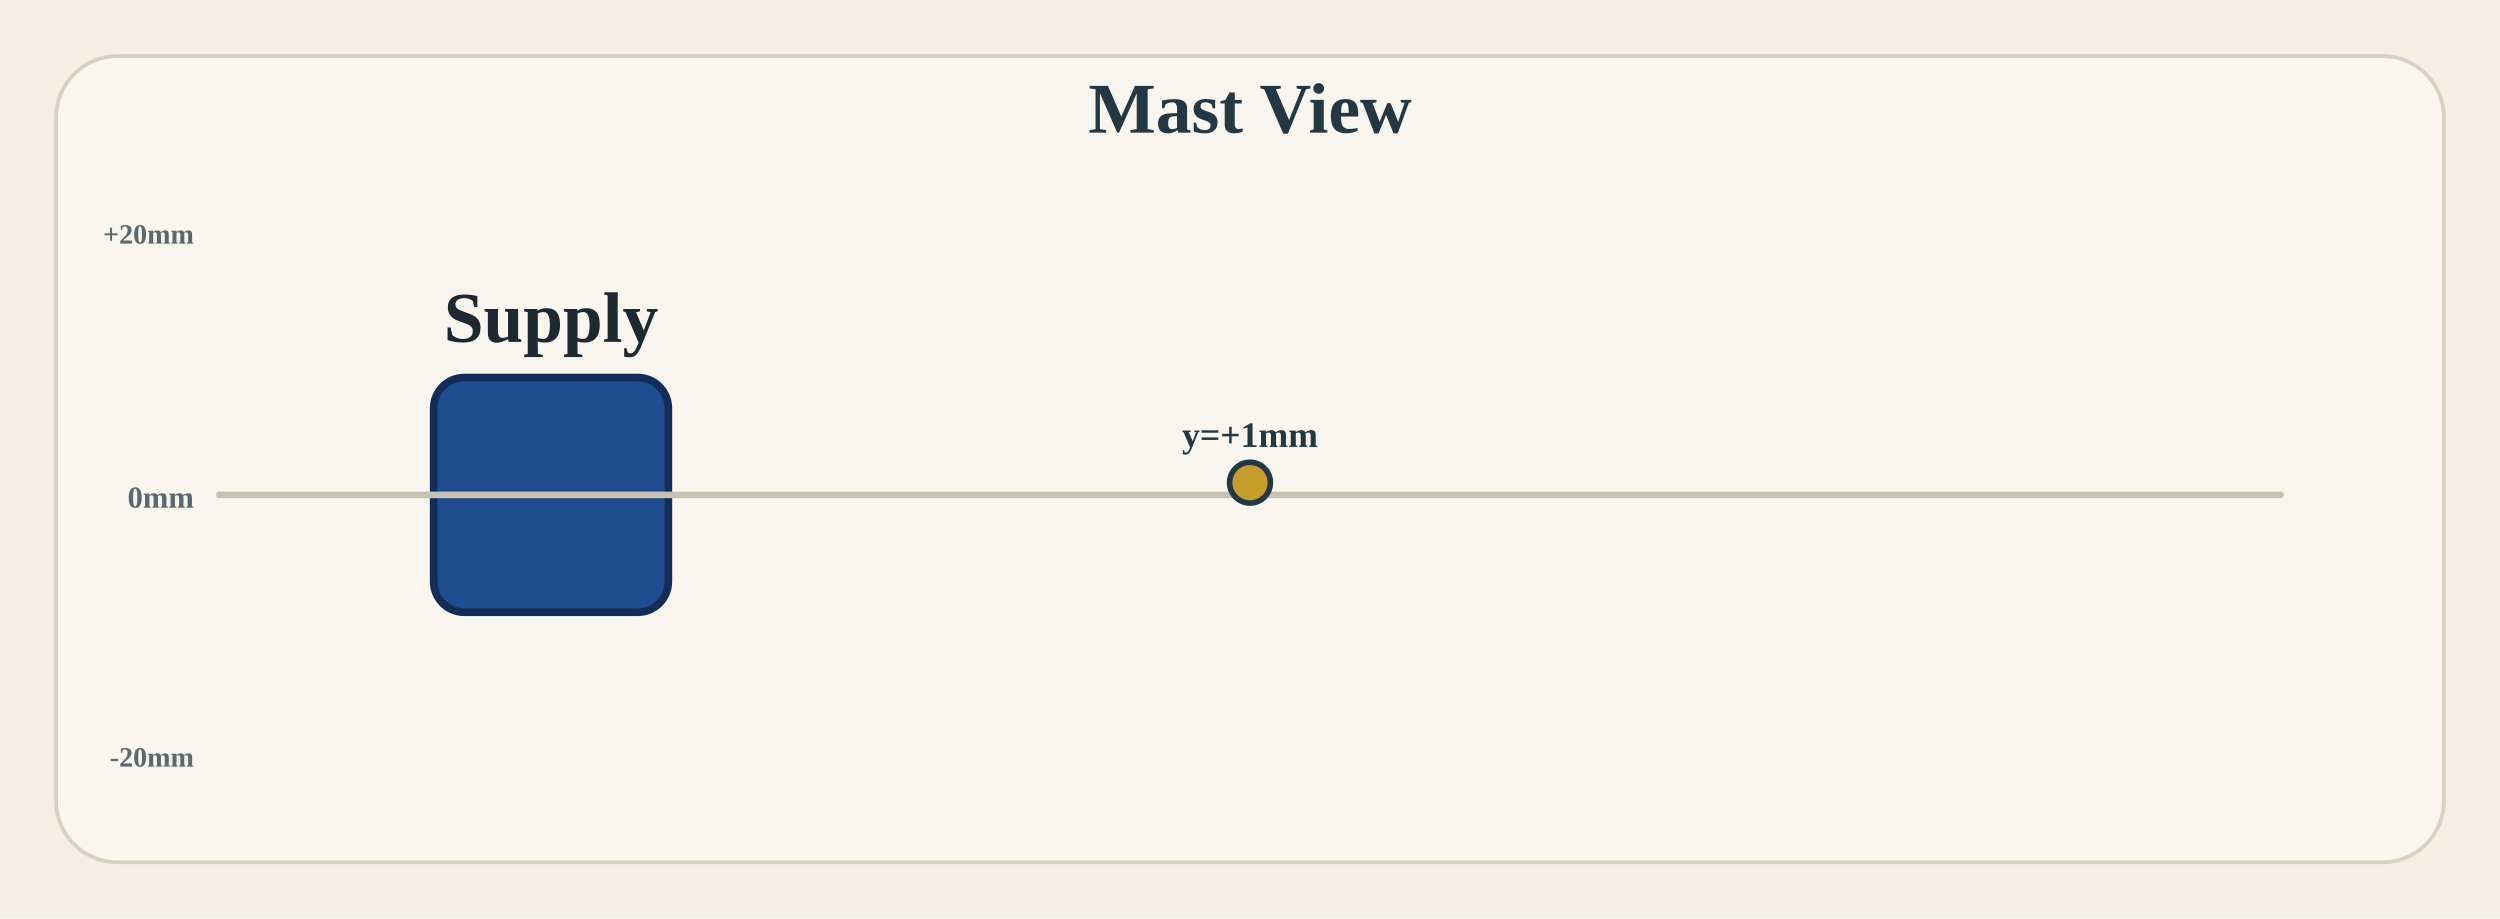
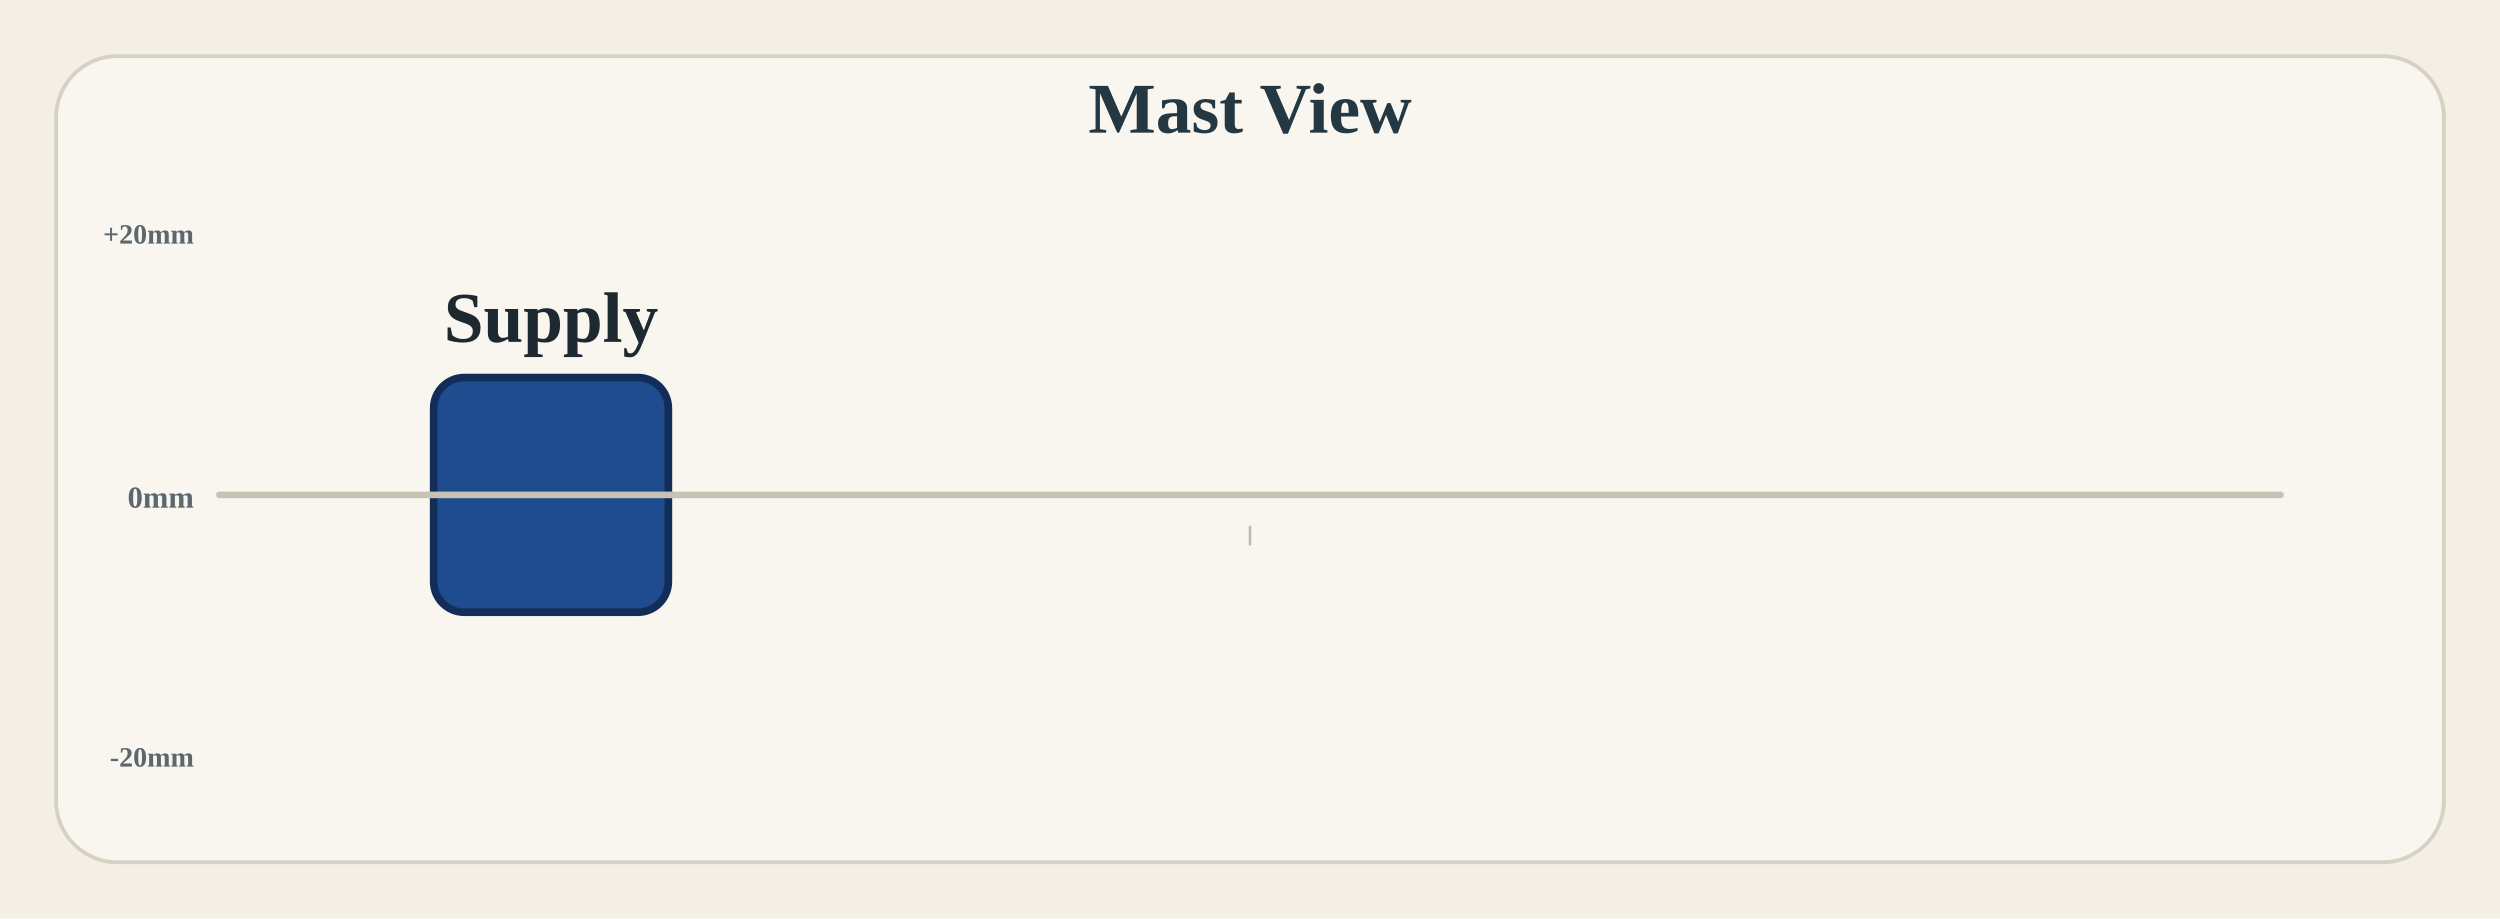
<svg xmlns="http://www.w3.org/2000/svg" width="980" height="360" viewBox="0 0 980 360">
  <rect width="100%" height="100%" fill="#f4efe4" />
  <rect x="22" y="22" width="936" height="316" rx="24" fill="#f9f6ef" stroke="#d7d1c4" stroke-width="1.5" />
  <text x="490.0" y="52.0" text-anchor="middle" font-size="28" font-weight="900" fill="#233843">Mast View</text>
  <rect x="170.0" y="148.0" width="92.0" height="92.0" fill="#1f4b8f" stroke="#122d57" stroke-width="3" rx="12" />
  <text x="216.0" y="134.0" text-anchor="middle" font-size="28" font-weight="600" fill="#1d2830">Supply</text>
  <line x1="86.0" y1="194.0" x2="894.0" y2="194.0" stroke="#c8c2b5" stroke-width="2.6" stroke-linecap="round" />
  <text x="76.0" y="199.0" text-anchor="end" font-size="12" font-weight="700" fill="#5d676e">0mm</text>
  <text x="76.0" y="95.5" text-anchor="end" font-size="11" font-weight="600" fill="#5d676e">+20mm</text>
  <text x="76.0" y="300.5" text-anchor="end" font-size="11" font-weight="600" fill="#5d676e">-20mm</text>
-   <circle class="mast-history-dot" data-trend="unknown" cx="490.0" cy="189.2" r="2.0" fill="#7b7668" fill-opacity="0.51" stroke="#f9f6ef" stroke-width="2" />
-   <circle class="mast-history-dot" data-trend="neutral" cx="490.0" cy="189.2" r="2.0" fill="#c59d2a" fill-opacity="0.51" stroke="#f9f6ef" stroke-width="2" />
-   <circle class="mast-history-dot" data-trend="neutral" cx="490.0" cy="189.2" r="2.0" fill="#c59d2a" fill-opacity="0.52" stroke="#f9f6ef" stroke-width="2" />
-   <circle class="mast-history-dot" data-trend="neutral" cx="490.0" cy="189.2" r="2.0" fill="#c59d2a" fill-opacity="0.53" stroke="#f9f6ef" stroke-width="2" />
-   <circle class="mast-history-dot" data-trend="neutral" cx="490.0" cy="189.2" r="2.0" fill="#c59d2a" fill-opacity="0.53" stroke="#f9f6ef" stroke-width="2" />
-   <circle class="mast-history-dot" data-trend="neutral" cx="490.0" cy="189.2" r="2.0" fill="#c59d2a" fill-opacity="0.54" stroke="#f9f6ef" stroke-width="2" />
-   <circle class="mast-history-dot" data-trend="neutral" cx="490.0" cy="189.2" r="2.0" fill="#c59d2a" fill-opacity="0.55" stroke="#f9f6ef" stroke-width="2" />
-   <circle class="mast-history-dot" data-trend="neutral" cx="490.0" cy="189.2" r="2.0" fill="#c59d2a" fill-opacity="0.55" stroke="#f9f6ef" stroke-width="2" />
-   <circle class="mast-history-dot" data-trend="neutral" cx="490.0" cy="189.2" r="2.0" fill="#c59d2a" fill-opacity="0.56" stroke="#f9f6ef" stroke-width="2" />
-   <circle class="mast-history-dot" data-trend="neutral" cx="490.0" cy="189.2" r="2.0" fill="#c59d2a" fill-opacity="0.57" stroke="#f9f6ef" stroke-width="2" />
-   <circle class="mast-history-dot" data-trend="neutral" cx="490.0" cy="189.2" r="2.0" fill="#c59d2a" fill-opacity="0.57" stroke="#f9f6ef" stroke-width="2" />
-   <circle class="mast-history-dot" data-trend="neutral" cx="490.0" cy="189.2" r="2.0" fill="#c59d2a" fill-opacity="0.58" stroke="#f9f6ef" stroke-width="2" />
-   <circle class="mast-history-dot" data-trend="neutral" cx="490.0" cy="189.2" r="2.0" fill="#c59d2a" fill-opacity="0.59" stroke="#f9f6ef" stroke-width="2" />
-   <circle class="mast-history-dot" data-trend="neutral" cx="490.0" cy="189.2" r="2.0" fill="#c59d2a" fill-opacity="0.59" stroke="#f9f6ef" stroke-width="2" />
-   <circle class="mast-history-dot" data-trend="neutral" cx="490.0" cy="189.2" r="2.0" fill="#c59d2a" fill-opacity="0.60" stroke="#f9f6ef" stroke-width="2" />
-   <circle class="mast-history-dot" data-trend="neutral" cx="490.0" cy="189.2" r="2.0" fill="#c59d2a" fill-opacity="0.61" stroke="#f9f6ef" stroke-width="2" />
-   <circle class="mast-history-dot" data-trend="neutral" cx="490.0" cy="189.2" r="2.0" fill="#c59d2a" fill-opacity="0.61" stroke="#f9f6ef" stroke-width="2" />
-   <circle class="mast-history-dot" data-trend="neutral" cx="490.0" cy="189.2" r="2.0" fill="#c59d2a" fill-opacity="0.62" stroke="#f9f6ef" stroke-width="2" />
-   <circle class="mast-history-dot" data-trend="neutral" cx="490.0" cy="189.2" r="2.0" fill="#c59d2a" fill-opacity="0.63" stroke="#f9f6ef" stroke-width="2" />
-   <circle class="mast-history-dot" data-trend="neutral" cx="490.0" cy="189.2" r="2.0" fill="#c59d2a" fill-opacity="0.63" stroke="#f9f6ef" stroke-width="2" />
-   <circle class="mast-history-dot" data-trend="neutral" cx="490.0" cy="189.2" r="2.0" fill="#c59d2a" fill-opacity="0.64" stroke="#f9f6ef" stroke-width="2" />
-   <circle class="mast-history-dot" data-trend="neutral" cx="490.0" cy="189.2" r="2.0" fill="#c59d2a" fill-opacity="0.65" stroke="#f9f6ef" stroke-width="2" />
-   <circle class="mast-history-dot" data-trend="neutral" cx="490.0" cy="189.2" r="2.0" fill="#c59d2a" fill-opacity="0.65" stroke="#f9f6ef" stroke-width="2" />
-   <circle class="mast-history-dot" data-trend="neutral" cx="490.0" cy="189.2" r="2.0" fill="#c59d2a" fill-opacity="0.66" stroke="#f9f6ef" stroke-width="2" />
-   <circle class="mast-history-dot" data-trend="neutral" cx="490.0" cy="189.2" r="2.0" fill="#c59d2a" fill-opacity="0.67" stroke="#f9f6ef" stroke-width="2" />
-   <circle class="mast-history-dot" data-trend="neutral" cx="490.0" cy="189.2" r="2.0" fill="#c59d2a" fill-opacity="0.67" stroke="#f9f6ef" stroke-width="2" />
-   <circle class="mast-history-dot" data-trend="neutral" cx="490.0" cy="189.2" r="2.0" fill="#c59d2a" fill-opacity="0.68" stroke="#f9f6ef" stroke-width="2" />
-   <circle class="mast-history-dot" data-trend="neutral" cx="490.0" cy="189.2" r="2.0" fill="#c59d2a" fill-opacity="0.69" stroke="#f9f6ef" stroke-width="2" />
-   <circle class="mast-history-dot" data-trend="neutral" cx="490.0" cy="189.2" r="2.0" fill="#c59d2a" fill-opacity="0.69" stroke="#f9f6ef" stroke-width="2" />
-   <circle class="mast-history-dot" data-trend="neutral" cx="490.0" cy="189.2" r="2.0" fill="#c59d2a" fill-opacity="0.70" stroke="#f9f6ef" stroke-width="2" />
-   <circle class="mast-history-dot" data-trend="neutral" cx="490.0" cy="189.2" r="2.0" fill="#c59d2a" fill-opacity="0.71" stroke="#f9f6ef" stroke-width="2" />
-   <circle class="mast-history-dot" data-trend="neutral" cx="490.0" cy="189.2" r="2.0" fill="#c59d2a" fill-opacity="0.71" stroke="#f9f6ef" stroke-width="2" />
-   <circle class="mast-history-dot" data-trend="neutral" cx="490.0" cy="189.2" r="2.0" fill="#c59d2a" fill-opacity="0.72" stroke="#f9f6ef" stroke-width="2" />
-   <circle class="mast-history-dot" data-trend="neutral" cx="490.0" cy="189.2" r="2.0" fill="#c59d2a" fill-opacity="0.73" stroke="#f9f6ef" stroke-width="2" />
-   <circle class="mast-history-dot" data-trend="neutral" cx="490.0" cy="189.2" r="2.0" fill="#c59d2a" fill-opacity="0.73" stroke="#f9f6ef" stroke-width="2" />
-   <circle class="mast-history-dot" data-trend="neutral" cx="490.0" cy="189.2" r="2.0" fill="#c59d2a" fill-opacity="0.74" stroke="#f9f6ef" stroke-width="2" />
-   <circle class="mast-history-dot" data-trend="neutral" cx="490.0" cy="189.2" r="2.0" fill="#c59d2a" fill-opacity="0.75" stroke="#f9f6ef" stroke-width="2" />
-   <circle class="mast-history-dot" data-trend="neutral" cx="490.0" cy="189.2" r="2.0" fill="#c59d2a" fill-opacity="0.75" stroke="#f9f6ef" stroke-width="2" />
-   <circle class="mast-history-dot" data-trend="neutral" cx="490.0" cy="189.2" r="2.0" fill="#c59d2a" fill-opacity="0.76" stroke="#f9f6ef" stroke-width="2" />
-   <circle class="mast-history-dot" data-trend="neutral" cx="490.0" cy="189.2" r="2.0" fill="#c59d2a" fill-opacity="0.77" stroke="#f9f6ef" stroke-width="2" />
-   <circle class="mast-history-dot" data-trend="neutral" cx="490.0" cy="189.2" r="2.0" fill="#c59d2a" fill-opacity="0.77" stroke="#f9f6ef" stroke-width="2" />
-   <circle class="mast-history-dot" data-trend="neutral" cx="490.0" cy="189.2" r="2.0" fill="#c59d2a" fill-opacity="0.78" stroke="#f9f6ef" stroke-width="2" />
-   <circle class="mast-history-dot" data-trend="neutral" cx="490.0" cy="189.2" r="2.0" fill="#c59d2a" fill-opacity="0.79" stroke="#f9f6ef" stroke-width="2" />
-   <circle class="mast-history-dot" data-trend="neutral" cx="490.0" cy="189.2" r="2.0" fill="#c59d2a" fill-opacity="0.79" stroke="#f9f6ef" stroke-width="2" />
-   <circle class="mast-history-dot" data-trend="neutral" cx="490.0" cy="189.2" r="2.0" fill="#c59d2a" fill-opacity="0.80" stroke="#f9f6ef" stroke-width="2" />
-   <circle class="mast-history-dot" data-trend="neutral" cx="490.0" cy="189.2" r="2.0" fill="#c59d2a" fill-opacity="0.81" stroke="#f9f6ef" stroke-width="2" />
-   <circle class="mast-history-dot" data-trend="neutral" cx="490.0" cy="189.2" r="2.0" fill="#c59d2a" fill-opacity="0.81" stroke="#f9f6ef" stroke-width="2" />
-   <circle class="mast-history-dot" data-trend="neutral" cx="490.0" cy="189.2" r="2.0" fill="#c59d2a" fill-opacity="0.82" stroke="#f9f6ef" stroke-width="2" />
-   <circle class="mast-history-dot" data-trend="neutral" cx="490.0" cy="189.2" r="2.0" fill="#c59d2a" fill-opacity="0.83" stroke="#f9f6ef" stroke-width="2" />
-   <circle class="mast-history-dot" data-trend="neutral" cx="490.0" cy="189.2" r="2.0" fill="#c59d2a" fill-opacity="0.83" stroke="#f9f6ef" stroke-width="2" />
-   <circle class="mast-history-dot" data-trend="neutral" cx="490.0" cy="189.2" r="2.0" fill="#c59d2a" fill-opacity="0.84" stroke="#f9f6ef" stroke-width="2" />
-   <circle class="mast-history-dot" data-trend="neutral" cx="490.0" cy="189.2" r="2.0" fill="#c59d2a" fill-opacity="0.85" stroke="#f9f6ef" stroke-width="2" />
-   <circle class="mast-history-dot" data-trend="neutral" cx="490.0" cy="189.2" r="2.0" fill="#c59d2a" fill-opacity="0.85" stroke="#f9f6ef" stroke-width="2" />
-   <circle class="mast-history-dot" data-trend="neutral" cx="490.0" cy="189.2" r="2.0" fill="#c59d2a" fill-opacity="0.86" stroke="#f9f6ef" stroke-width="2" />
-   <circle class="mast-history-dot" data-trend="neutral" cx="490.0" cy="189.2" r="2.0" fill="#c59d2a" fill-opacity="0.87" stroke="#f9f6ef" stroke-width="2" />
-   <circle class="mast-history-dot" data-trend="neutral" cx="490.0" cy="189.2" r="2.0" fill="#c59d2a" fill-opacity="0.87" stroke="#f9f6ef" stroke-width="2" />
-   <circle class="mast-history-dot" data-trend="neutral" cx="490.0" cy="189.2" r="2.0" fill="#c59d2a" fill-opacity="0.88" stroke="#f9f6ef" stroke-width="2" />
-   <circle class="mast-history-dot" data-trend="neutral" cx="490.0" cy="189.2" r="6.0" fill="#c59d2a" fill-opacity="0.89" stroke="#f9f6ef" stroke-width="2" />
-   <circle class="mast-history-dot" data-trend="neutral" cx="490.0" cy="189.2" r="6.0" fill="#c59d2a" fill-opacity="0.89" stroke="#f9f6ef" stroke-width="2" />
-   <circle class="mast-history-dot" data-trend="neutral" cx="490.0" cy="189.2" r="6.0" fill="#c59d2a" fill-opacity="0.90" stroke="#f9f6ef" stroke-width="2" />
  <g id="mast-history">
-     <polyline class="mast-history-path" points="490.0,189.2 490.0,189.2 490.0,189.2 490.0,189.2 490.0,189.2 490.0,189.2 490.0,189.2 490.0,189.2 490.0,189.2 490.0,189.2 490.0,189.2 490.0,189.2 490.0,189.2 490.0,189.2 490.0,189.2 490.0,189.2 490.0,189.2 490.0,189.2 490.0,189.2 490.0,189.2 490.0,189.2 490.0,189.2 490.0,189.2 490.0,189.2 490.0,189.2 490.0,189.2 490.0,189.2 490.0,189.2 490.0,189.2 490.0,189.2 490.0,189.2 490.0,189.2 490.0,189.2 490.0,189.2 490.0,189.2 490.0,189.2 490.0,189.2 490.0,189.2 490.0,189.2 490.0,189.2 490.0,189.2 490.0,189.2 490.0,189.2 490.0,189.2 490.0,189.2 490.0,189.2 490.0,189.2 490.0,189.2 490.0,189.2 490.0,189.2 490.0,189.2 490.0,189.2 490.0,189.2 490.0,189.2 490.0,189.2 490.0,189.2 490.0,189.2 490.0,189.2 490.0,189.2 490.0,189.2" fill="none" stroke="#b7aea0" stroke-width="2.4" stroke-linecap="round" stroke-linejoin="round" opacity="0.85" />
+     <polyline class="mast-history-path" points="490.0,206.5 490.0,206.5 490.0,206.5 490.0,206.5 490.0,206.5 490.0,206.5 490.0,206.5 490.0,206.5 490.0,206.7 490.0,206.8 490.0,206.9 490.0,207.0 490.0,207.1 490.0,207.1 490.0,208.2 490.0,210.2 490.0,211.6 490.0,212.6 490.0,213.2 490.0,213.4 490.0,213.1 490.0,212.9 490.0,212.8 490.0,212.7" fill="none" stroke="#b7aea0" stroke-width="1" stroke-linecap="round" stroke-linejoin="round" opacity="0.85" />
  </g>
-   <circle class="mast-camera-dot" data-trend="neutral" cx="490.0" cy="189.2" r="8.0" fill="#c59d2a" stroke="#233843" stroke-width="2.2" />
-   <text x="490.0" y="175.2" text-anchor="middle" font-size="14" font-weight="600" fill="#233843">y=+1mm</text>
</svg>
